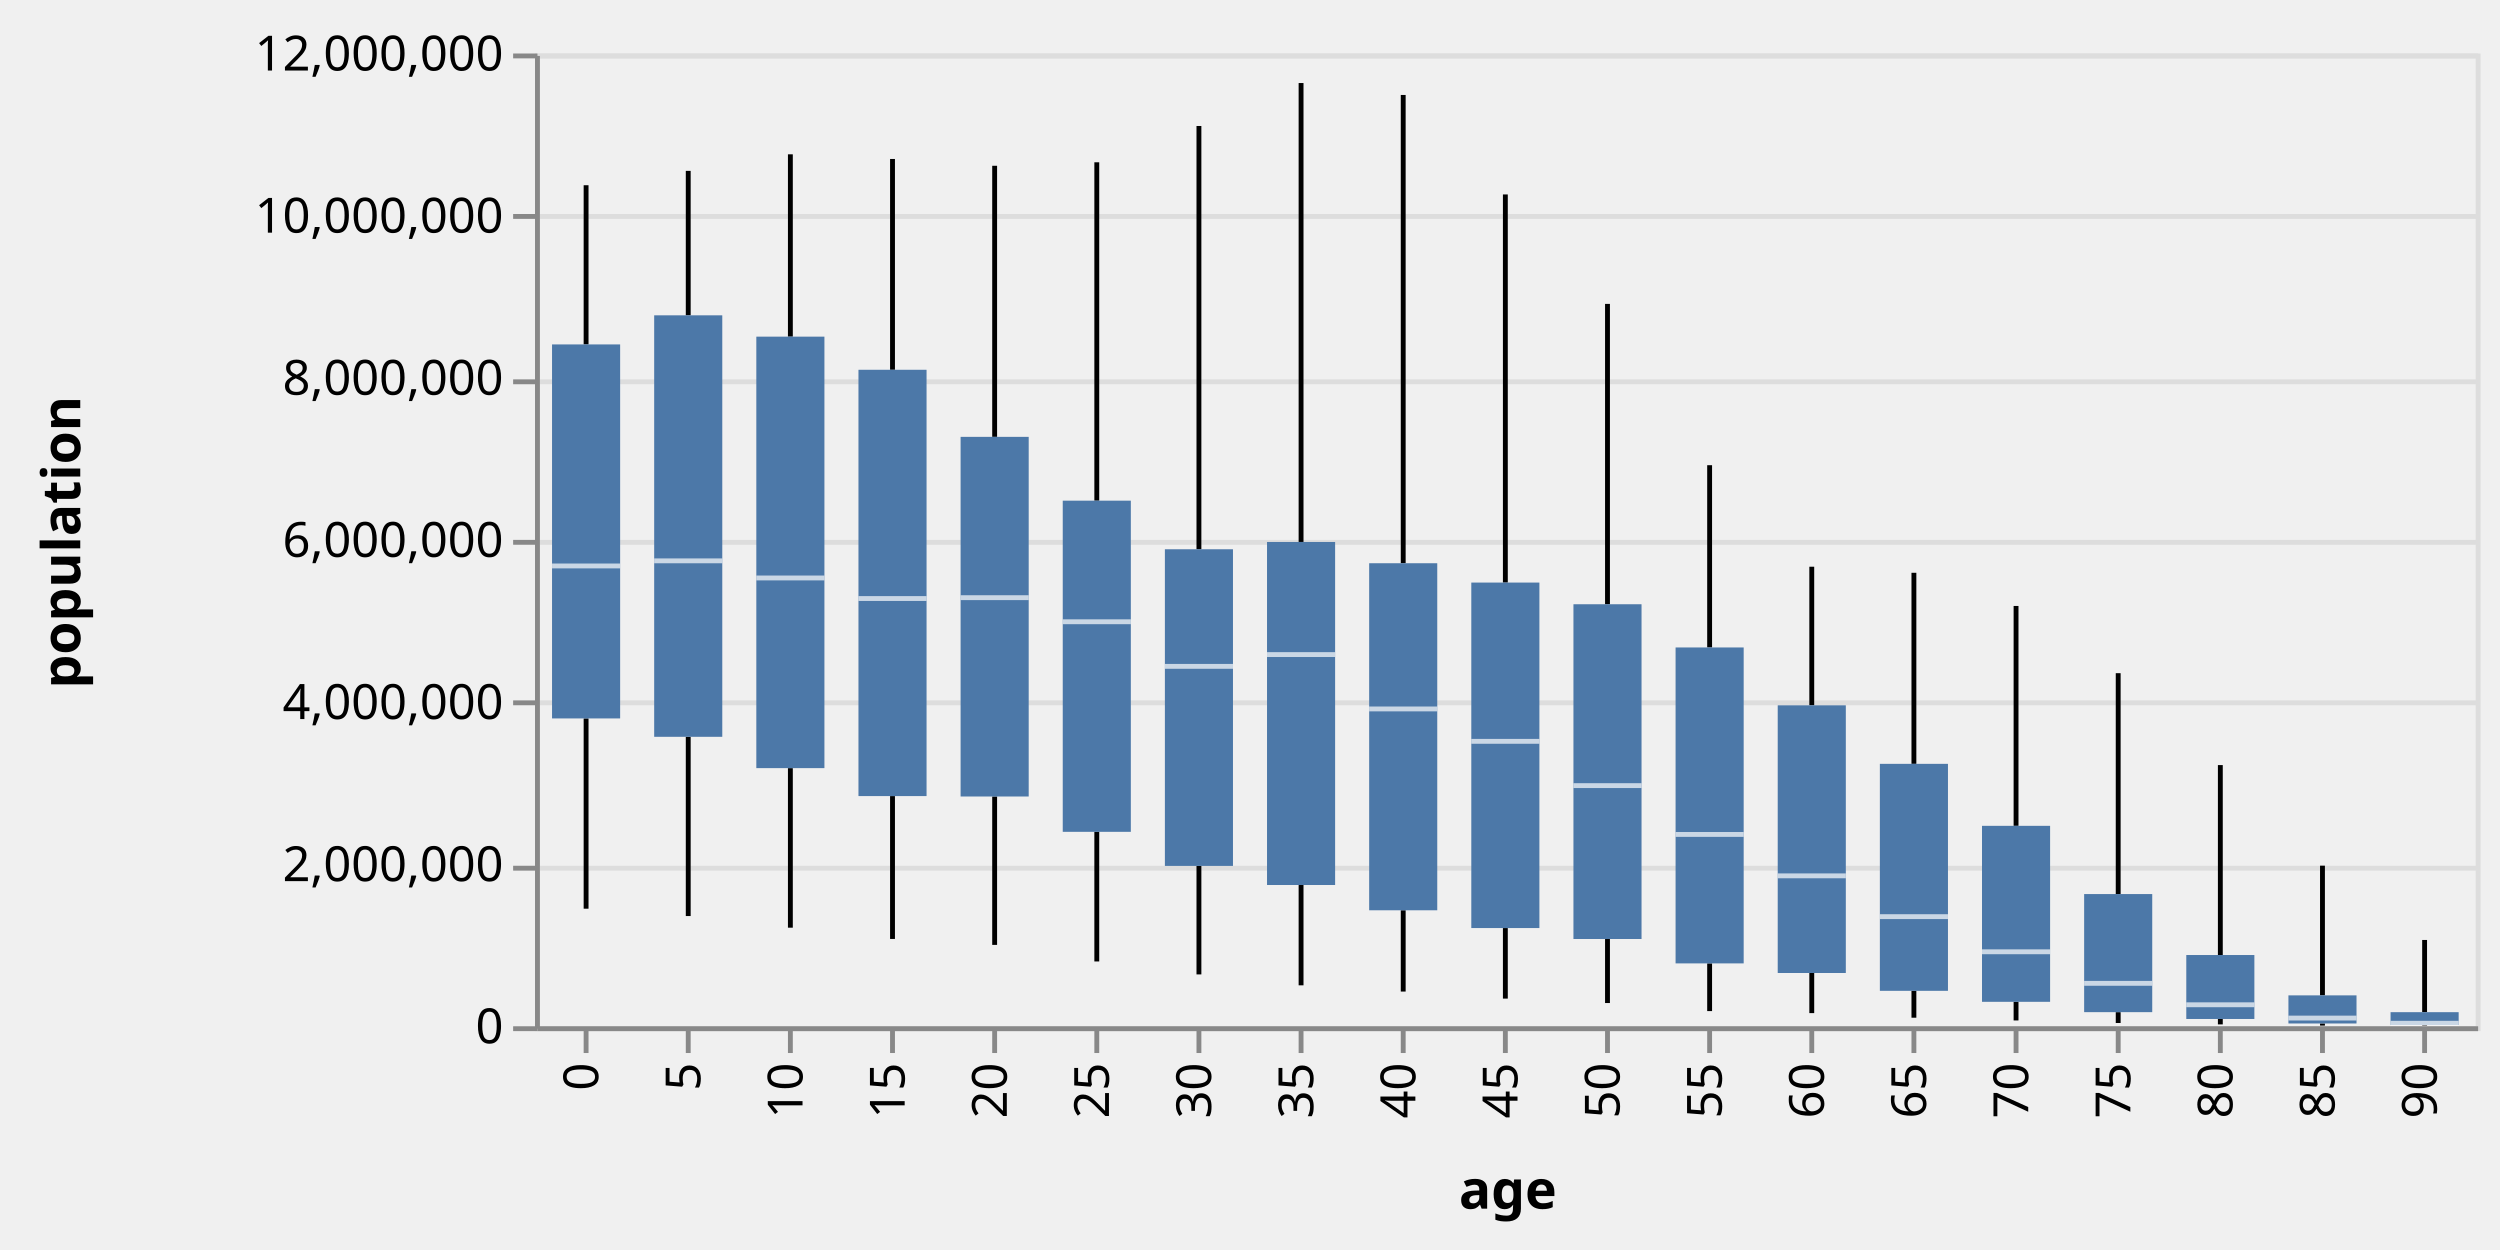
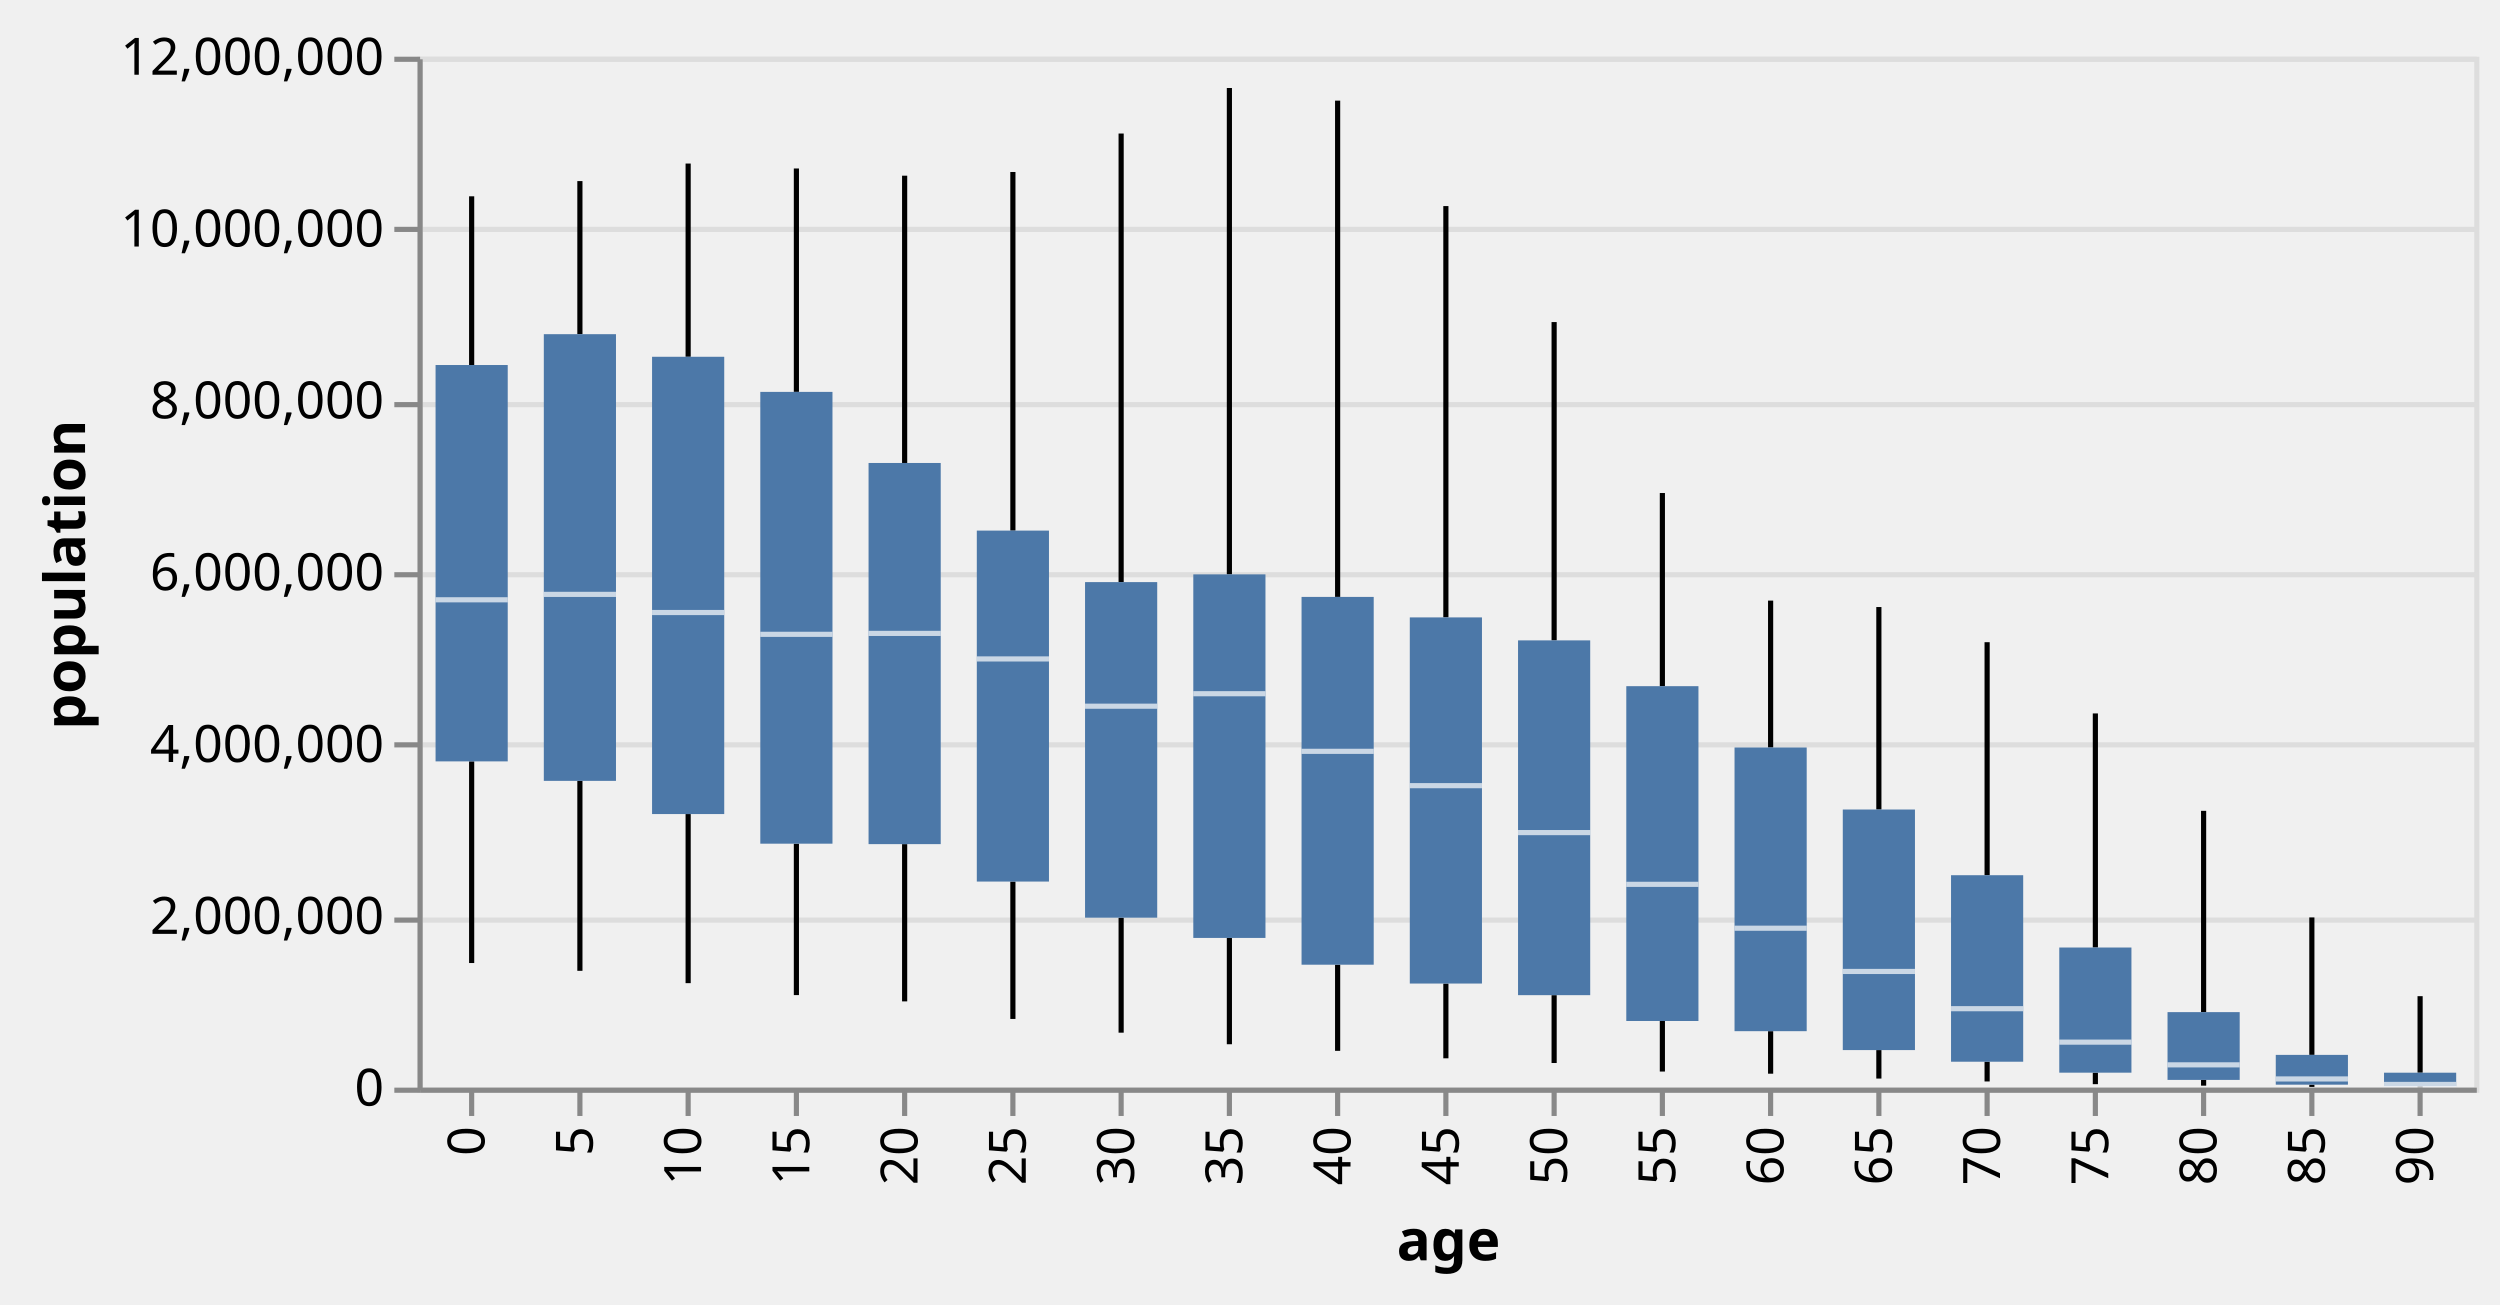
- <svg xmlns="http://www.w3.org/2000/svg" class="marks" width="514" height="257" viewBox="0 0 514 257" version="1.1">
-   <g transform="translate(110,11)">
+ <svg xmlns="http://www.w3.org/2000/svg" class="marks" width="485" height="253" viewBox="0 0 485 253" version="1.1">
+   <g transform="translate(81,11)">
    <g class="mark-group role-frame root">
      <g transform="translate(0,0)">
        <path class="background" d="M0.5,0.5h399v200h-399Z" style="fill: none; stroke: #ddd;" />
        <g>
          <g class="mark-group role-axis">
            <g transform="translate(0.5,0.5)">
              <path class="background" d="M0,0h0v0h0Z" style="pointer-events: none; fill: none;" />
              <g>
                <g class="mark-rule role-axis-grid" style="pointer-events: none;">
                  <line transform="translate(0,200)" x2="399" y2="0" style="fill: none; stroke: #ddd; stroke-width: 1; opacity: 1;" />
                  <line transform="translate(0,167)" x2="399" y2="0" style="fill: none; stroke: #ddd; stroke-width: 1; opacity: 1;" />
                  <line transform="translate(0,133)" x2="399" y2="0" style="fill: none; stroke: #ddd; stroke-width: 1; opacity: 1;" />
                  <line transform="translate(0,100)" x2="399" y2="0" style="fill: none; stroke: #ddd; stroke-width: 1; opacity: 1;" />
                  <line transform="translate(0,67)" x2="399" y2="0" style="fill: none; stroke: #ddd; stroke-width: 1; opacity: 1;" />
                  <line transform="translate(0,33)" x2="399" y2="0" style="fill: none; stroke: #ddd; stroke-width: 1; opacity: 1;" />
                  <line transform="translate(0,0)" x2="399" y2="0" style="fill: none; stroke: #ddd; stroke-width: 1; opacity: 1;" />
                </g>
              </g>
            </g>
          </g>
          <g class="mark-rule role-mark layer_0_marks">
            <line transform="translate(10.5,175.8271)" x2="0" y2="-39.119" style="fill: none; stroke: black;" />
            <line transform="translate(31.5,177.3389)" x2="0" y2="-36.851" style="fill: none; stroke: black;" />
            <line transform="translate(52.5,179.7314)" x2="0" y2="-32.804" style="fill: none; stroke: black;" />
            <line transform="translate(73.5,182.0478)" x2="0" y2="-29.374" style="fill: none; stroke: black;" />
            <line transform="translate(94.5,183.2693)" x2="0" y2="-30.508" style="fill: none; stroke: black;" />
            <line transform="translate(115.5,186.6753)" x2="0" y2="-26.651" style="fill: none; stroke: black;" />
            <line transform="translate(136.5,189.3394)" x2="0" y2="-22.308" style="fill: none; stroke: black;" />
            <line transform="translate(157.5,191.5831)" x2="0" y2="-20.625" style="fill: none; stroke: black;" />
            <line transform="translate(178.5,192.8636)" x2="0" y2="-16.711" style="fill: none; stroke: black;" />
            <line transform="translate(199.5,194.3124)" x2="0" y2="-14.504" style="fill: none; stroke: black;" />
            <line transform="translate(220.5,195.2237)" x2="0" y2="-13.163" style="fill: none; stroke: black;" />
            <line transform="translate(241.5,196.8799)" x2="0" y2="-9.805" style="fill: none; stroke: black;" />
            <line transform="translate(262.5,197.2961)" x2="0" y2="-8.248" style="fill: none; stroke: black;" />
            <line transform="translate(283.5,198.2411)" x2="0" y2="-5.526" style="fill: none; stroke: black;" />
            <line transform="translate(304.5,198.804)" x2="0" y2="-3.83" style="fill: none; stroke: black;" />
            <line transform="translate(325.5,199.3295)" x2="0" y2="-2.231" style="fill: none; stroke: black;" />
            <line transform="translate(346.5,199.6175)" x2="0" y2="-1.115" style="fill: none; stroke: black;" />
            <line transform="translate(367.5,199.8636)" x2="0" y2="-0.437" style="fill: none; stroke: black;" />
            <line transform="translate(388.5,199.9124)" x2="0" y2="-0.166" style="fill: none; stroke: black;" />
          </g>
          <g class="mark-rule role-mark layer_1_marks">
            <line transform="translate(10.5,59.81256)" x2="0" y2="-32.729" style="fill: none; stroke: black;" />
            <line transform="translate(31.5,53.83085)" x2="0" y2="-29.7" style="fill: none; stroke: black;" />
            <line transform="translate(52.5,58.21507)" x2="0" y2="-37.488" style="fill: none; stroke: black;" />
            <line transform="translate(73.5,65.02552)" x2="0" y2="-43.34" style="fill: none; stroke: black;" />
            <line transform="translate(94.5,78.8183)" x2="0" y2="-55.734" style="fill: none; stroke: black;" />
            <line transform="translate(115.5,91.93652)" x2="0" y2="-69.57" style="fill: none; stroke: black;" />
            <line transform="translate(136.5,101.9293)" x2="0" y2="-87.025" style="fill: none; stroke: black;" />
            <line transform="translate(157.5,100.4283)" x2="0" y2="-94.356" style="fill: none; stroke: black;" />
            <line transform="translate(178.5,104.801)" x2="0" y2="-96.277" style="fill: none; stroke: black;" />
            <line transform="translate(199.5,108.7761)" x2="0" y2="-79.797" style="fill: none; stroke: black;" />
            <line transform="translate(220.5,113.2343)" x2="0" y2="-61.753" style="fill: none; stroke: black;" />
            <line transform="translate(241.5,122.1183)" x2="0" y2="-37.473" style="fill: none; stroke: black;" />
            <line transform="translate(262.5,134.0135)" x2="0" y2="-28.496" style="fill: none; stroke: black;" />
            <line transform="translate(283.5,146.0471)" x2="0" y2="-39.282" style="fill: none; stroke: black;" />
            <line transform="translate(304.5,158.7906)" x2="0" y2="-45.205" style="fill: none; stroke: black;" />
            <line transform="translate(325.5,172.8192)" x2="0" y2="-45.413" style="fill: none; stroke: black;" />
            <line transform="translate(346.5,185.3524)" x2="0" y2="-39.051" style="fill: none; stroke: black;" />
            <line transform="translate(367.5,193.6465)" x2="0" y2="-26.666" style="fill: none; stroke: black;" />
            <line transform="translate(388.5,197.103)" x2="0" y2="-14.846" style="fill: none; stroke: black;" />
          </g>
          <g class="mark-rect role-mark layer_2_marks">
            <path d="M3.5,59.813h14v76.895h-14Z" style="fill: #4c78a8;" />
            <path d="M24.5,53.831h14v86.657h-14Z" style="fill: #4c78a8;" />
            <path d="M45.5,58.215h14v88.712h-14Z" style="fill: #4c78a8;" />
            <path d="M66.5,65.026h14v87.648h-14Z" style="fill: #4c78a8;" />
            <path d="M87.5,78.818h14v73.943h-14Z" style="fill: #4c78a8;" />
            <path d="M108.5,91.937h14v68.088h-14Z" style="fill: #4c78a8;" />
            <path d="M129.5,101.929h14v65.102h-14Z" style="fill: #4c78a8;" />
            <path d="M150.5,100.428h14v70.53h-14Z" style="fill: #4c78a8;" />
            <path d="M171.5,104.801h14v71.352h-14Z" style="fill: #4c78a8;" />
            <path d="M192.5,108.776h14v71.032h-14Z" style="fill: #4c78a8;" />
            <path d="M213.5,113.234h14v68.826h-14Z" style="fill: #4c78a8;" />
            <path d="M234.5,122.118h14v64.956h-14Z" style="fill: #4c78a8;" />
            <path d="M255.5,134.013h14v55.035h-14Z" style="fill: #4c78a8;" />
            <path d="M276.5,146.047h14v46.668h-14Z" style="fill: #4c78a8;" />
            <path d="M297.5,158.791h14v36.183h-14Z" style="fill: #4c78a8;" />
            <path d="M318.5,172.819h14v24.279h-14Z" style="fill: #4c78a8;" />
            <path d="M339.5,185.352h14v13.15h-14Z" style="fill: #4c78a8;" />
            <path d="M360.5,193.647h14v5.78h-14Z" style="fill: #4c78a8;" />
            <path d="M381.5,197.103h14v2.643h-14Z" style="fill: #4c78a8;" />
          </g>
          <g class="mark-rect role-mark layer_3_marks">
            <path d="M3.5,104.86h14v1h-14Z" style="fill: white; opacity: 0.7;" />
            <path d="M24.5,103.809h14v1h-14Z" style="fill: white; opacity: 0.7;" />
            <path d="M45.5,107.329h14v1h-14Z" style="fill: white; opacity: 0.7;" />
            <path d="M66.5,111.559h14v1h-14Z" style="fill: white; opacity: 0.7;" />
            <path d="M87.5,111.38h14v1h-14Z" style="fill: white; opacity: 0.7;" />
            <path d="M108.5,116.333h14v1h-14Z" style="fill: white; opacity: 0.7;" />
            <path d="M129.5,125.503h14v1h-14Z" style="fill: white; opacity: 0.7;" />
            <path d="M150.5,123.081h14v1h-14Z" style="fill: white; opacity: 0.7;" />
            <path d="M171.5,134.257h14v1h-14Z" style="fill: white; opacity: 0.7;" />
            <path d="M192.5,140.919h14v1h-14Z" style="fill: white; opacity: 0.7;" />
            <path d="M213.5,150.023h14v1h-14Z" style="fill: white; opacity: 0.7;" />
            <path d="M234.5,160.061h14v1h-14Z" style="fill: white; opacity: 0.7;" />
            <path d="M255.5,168.574h14v1h-14Z" style="fill: white; opacity: 0.7;" />
            <path d="M276.5,176.962h14v1h-14Z" style="fill: white; opacity: 0.7;" />
            <path d="M297.5,184.187h14v1h-14Z" style="fill: white; opacity: 0.7;" />
            <path d="M318.5,190.674h14v1h-14Z" style="fill: white; opacity: 0.7;" />
            <path d="M339.5,195.081h14v1h-14Z" style="fill: white; opacity: 0.7;" />
            <path d="M360.5,197.816h14v1h-14Z" style="fill: white; opacity: 0.7;" />
            <path d="M381.5,198.88h14v1h-14Z" style="fill: white; opacity: 0.7;" />
          </g>
          <g class="mark-group role-axis">
            <g transform="translate(0.5,200.5)">
              <path class="background" d="M0,0h0v0h0Z" style="pointer-events: none; fill: none;" />
              <g>
                <g class="mark-rule role-axis-tick" style="pointer-events: none;">
                  <line transform="translate(10,0)" x2="0" y2="5" style="fill: none; stroke: #888; stroke-width: 1; opacity: 1;" />
                  <line transform="translate(31,0)" x2="0" y2="5" style="fill: none; stroke: #888; stroke-width: 1; opacity: 1;" />
                  <line transform="translate(52,0)" x2="0" y2="5" style="fill: none; stroke: #888; stroke-width: 1; opacity: 1;" />
                  <line transform="translate(73,0)" x2="0" y2="5" style="fill: none; stroke: #888; stroke-width: 1; opacity: 1;" />
                  <line transform="translate(94,0)" x2="0" y2="5" style="fill: none; stroke: #888; stroke-width: 1; opacity: 1;" />
                  <line transform="translate(115,0)" x2="0" y2="5" style="fill: none; stroke: #888; stroke-width: 1; opacity: 1;" />
                  <line transform="translate(136,0)" x2="0" y2="5" style="fill: none; stroke: #888; stroke-width: 1; opacity: 1;" />
                  <line transform="translate(157,0)" x2="0" y2="5" style="fill: none; stroke: #888; stroke-width: 1; opacity: 1;" />
                  <line transform="translate(178,0)" x2="0" y2="5" style="fill: none; stroke: #888; stroke-width: 1; opacity: 1;" />
                  <line transform="translate(199,0)" x2="0" y2="5" style="fill: none; stroke: #888; stroke-width: 1; opacity: 1;" />
                  <line transform="translate(220,0)" x2="0" y2="5" style="fill: none; stroke: #888; stroke-width: 1; opacity: 1;" />
                  <line transform="translate(241,0)" x2="0" y2="5" style="fill: none; stroke: #888; stroke-width: 1; opacity: 1;" />
                  <line transform="translate(262,0)" x2="0" y2="5" style="fill: none; stroke: #888; stroke-width: 1; opacity: 1;" />
                  <line transform="translate(283,0)" x2="0" y2="5" style="fill: none; stroke: #888; stroke-width: 1; opacity: 1;" />
                  <line transform="translate(304,0)" x2="0" y2="5" style="fill: none; stroke: #888; stroke-width: 1; opacity: 1;" />
                  <line transform="translate(325,0)" x2="0" y2="5" style="fill: none; stroke: #888; stroke-width: 1; opacity: 1;" />
                  <line transform="translate(346,0)" x2="0" y2="5" style="fill: none; stroke: #888; stroke-width: 1; opacity: 1;" />
                  <line transform="translate(367,0)" x2="0" y2="5" style="fill: none; stroke: #888; stroke-width: 1; opacity: 1;" />
                  <line transform="translate(388,0)" x2="0" y2="5" style="fill: none; stroke: #888; stroke-width: 1; opacity: 1;" />
                </g>
                <g class="mark-text role-axis-label" style="pointer-events: none;">
                  <text text-anchor="end" transform="translate(9.5,7) rotate(270) translate(0,3)" style="font: 10px sans-serif; fill: #000; opacity: 1;">0</text>
                  <text text-anchor="end" transform="translate(30.5,7) rotate(270) translate(0,3)" style="font: 10px sans-serif; fill: #000; opacity: 1;">5</text>
                  <text text-anchor="end" transform="translate(51.5,7) rotate(270) translate(0,3)" style="font: 10px sans-serif; fill: #000; opacity: 1;">10</text>
                  <text text-anchor="end" transform="translate(72.5,7) rotate(270) translate(0,3)" style="font: 10px sans-serif; fill: #000; opacity: 1;">15</text>
                  <text text-anchor="end" transform="translate(93.5,7) rotate(270) translate(0,3)" style="font: 10px sans-serif; fill: #000; opacity: 1;">20</text>
                  <text text-anchor="end" transform="translate(114.5,7) rotate(270) translate(0,3)" style="font: 10px sans-serif; fill: #000; opacity: 1;">25</text>
                  <text text-anchor="end" transform="translate(135.5,7) rotate(270) translate(0,3)" style="font: 10px sans-serif; fill: #000; opacity: 1;">30</text>
                  <text text-anchor="end" transform="translate(156.5,7) rotate(270) translate(0,3)" style="font: 10px sans-serif; fill: #000; opacity: 1;">35</text>
                  <text text-anchor="end" transform="translate(177.5,7) rotate(270) translate(0,3)" style="font: 10px sans-serif; fill: #000; opacity: 1;">40</text>
                  <text text-anchor="end" transform="translate(198.5,7) rotate(270) translate(0,3)" style="font: 10px sans-serif; fill: #000; opacity: 1;">45</text>
                  <text text-anchor="end" transform="translate(219.5,7) rotate(270) translate(0,3)" style="font: 10px sans-serif; fill: #000; opacity: 1;">50</text>
                  <text text-anchor="end" transform="translate(240.5,7) rotate(270) translate(0,3)" style="font: 10px sans-serif; fill: #000; opacity: 1;">55</text>
                  <text text-anchor="end" transform="translate(261.5,7) rotate(270) translate(0,3)" style="font: 10px sans-serif; fill: #000; opacity: 1;">60</text>
                  <text text-anchor="end" transform="translate(282.5,7) rotate(270) translate(0,3)" style="font: 10px sans-serif; fill: #000; opacity: 1;">65</text>
                  <text text-anchor="end" transform="translate(303.5,7) rotate(270) translate(0,3)" style="font: 10px sans-serif; fill: #000; opacity: 1;">70</text>
                  <text text-anchor="end" transform="translate(324.5,7) rotate(270) translate(0,3)" style="font: 10px sans-serif; fill: #000; opacity: 1;">75</text>
                  <text text-anchor="end" transform="translate(345.5,7) rotate(270) translate(0,3)" style="font: 10px sans-serif; fill: #000; opacity: 1;">80</text>
                  <text text-anchor="end" transform="translate(366.5,7) rotate(270) translate(0,3)" style="font: 10px sans-serif; fill: #000; opacity: 1;">85</text>
                  <text text-anchor="end" transform="translate(387.5,7) rotate(270) translate(0,3)" style="font: 10px sans-serif; fill: #000; opacity: 1;">90</text>
                </g>
                <g class="mark-rule role-axis-domain" style="pointer-events: none;">
                  <line transform="translate(0,0)" x2="399" y2="0" style="fill: none; stroke: #888; stroke-width: 1; opacity: 1;" />
                </g>
                <g class="mark-text role-axis-title" style="pointer-events: none;">
-                   <text text-anchor="middle" transform="translate(199.5,37)" style="font: bold 11px sans-serif; fill: #000; opacity: 1;">age</text>
+                   <text text-anchor="middle" transform="translate(199.5,33)" style="font: bold 11px sans-serif; fill: #000; opacity: 1;">age</text>
                </g>
              </g>
            </g>
          </g>
          <g class="mark-group role-axis">
            <g transform="translate(0.5,0.5)">
              <path class="background" d="M0,0h0v0h0Z" style="pointer-events: none; fill: none;" />
              <g>
                <g class="mark-rule role-axis-tick" style="pointer-events: none;">
                  <line transform="translate(0,200)" x2="-5" y2="0" style="fill: none; stroke: #888; stroke-width: 1; opacity: 1;" />
                  <line transform="translate(0,167)" x2="-5" y2="0" style="fill: none; stroke: #888; stroke-width: 1; opacity: 1;" />
                  <line transform="translate(0,133)" x2="-5" y2="0" style="fill: none; stroke: #888; stroke-width: 1; opacity: 1;" />
                  <line transform="translate(0,100)" x2="-5" y2="0" style="fill: none; stroke: #888; stroke-width: 1; opacity: 1;" />
                  <line transform="translate(0,67)" x2="-5" y2="0" style="fill: none; stroke: #888; stroke-width: 1; opacity: 1;" />
                  <line transform="translate(0,33)" x2="-5" y2="0" style="fill: none; stroke: #888; stroke-width: 1; opacity: 1;" />
                  <line transform="translate(0,0)" x2="-5" y2="0" style="fill: none; stroke: #888; stroke-width: 1; opacity: 1;" />
                </g>
                <g class="mark-text role-axis-label" style="pointer-events: none;">
                  <text text-anchor="end" transform="translate(-7,203)" style="font: 10px sans-serif; fill: #000; opacity: 1;">0</text>
                  <text text-anchor="end" transform="translate(-7,169.6667)" style="font: 10px sans-serif; fill: #000; opacity: 1;">2,000,000</text>
                  <text text-anchor="end" transform="translate(-7,136.3333)" style="font: 10px sans-serif; fill: #000; opacity: 1;">4,000,000</text>
                  <text text-anchor="end" transform="translate(-7,103)" style="font: 10px sans-serif; fill: #000; opacity: 1;">6,000,000</text>
                  <text text-anchor="end" transform="translate(-7,69.66667)" style="font: 10px sans-serif; fill: #000; opacity: 1;">8,000,000</text>
                  <text text-anchor="end" transform="translate(-7,36.33333)" style="font: 10px sans-serif; fill: #000; opacity: 1;">10,000,000</text>
                  <text text-anchor="end" transform="translate(-7,3)" style="font: 10px sans-serif; fill: #000; opacity: 1;">12,000,000</text>
                </g>
                <g class="mark-rule role-axis-domain" style="pointer-events: none;">
                  <line transform="translate(0,200)" x2="0" y2="-200" style="fill: none; stroke: #888; stroke-width: 1; opacity: 1;" />
                </g>
                <g class="mark-text role-axis-title" style="pointer-events: none;">
-                   <text text-anchor="middle" transform="translate(-92,100) rotate(-90) translate(0,-2)" style="font: bold 11px sans-serif; fill: #000; opacity: 1;">population</text>
+                   <text text-anchor="middle" transform="translate(-63,100) rotate(-90) translate(0,-2)" style="font: bold 11px sans-serif; fill: #000; opacity: 1;">population</text>
                </g>
              </g>
            </g>
          </g>
        </g>
      </g>
    </g>
  </g>
</svg>
